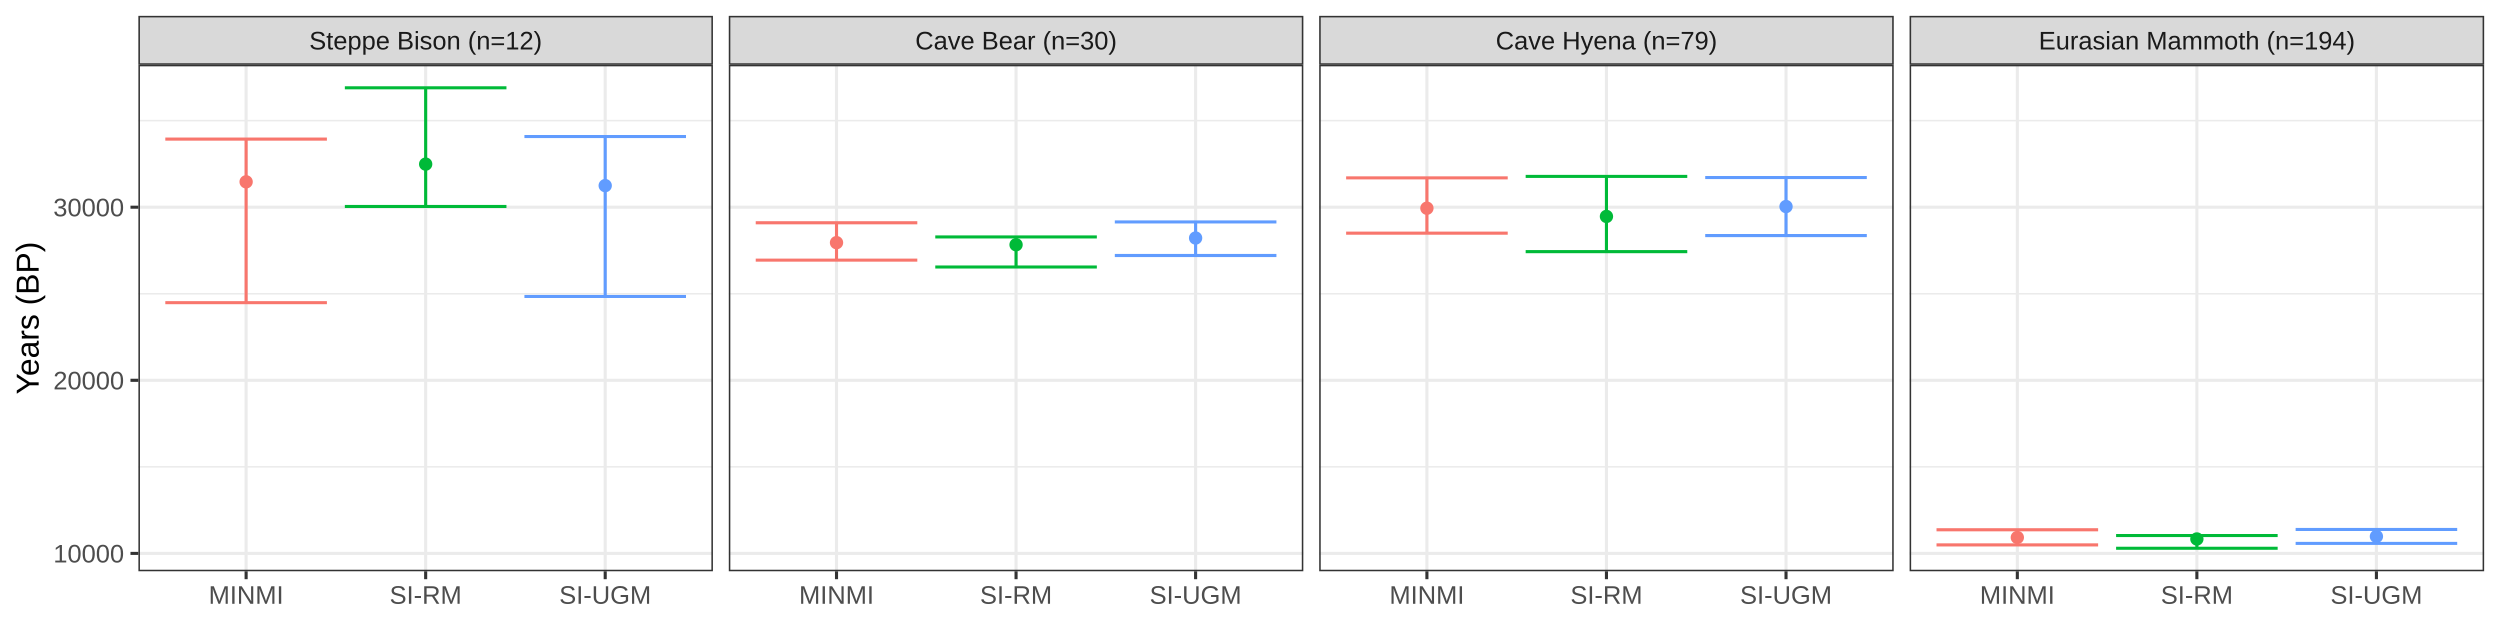
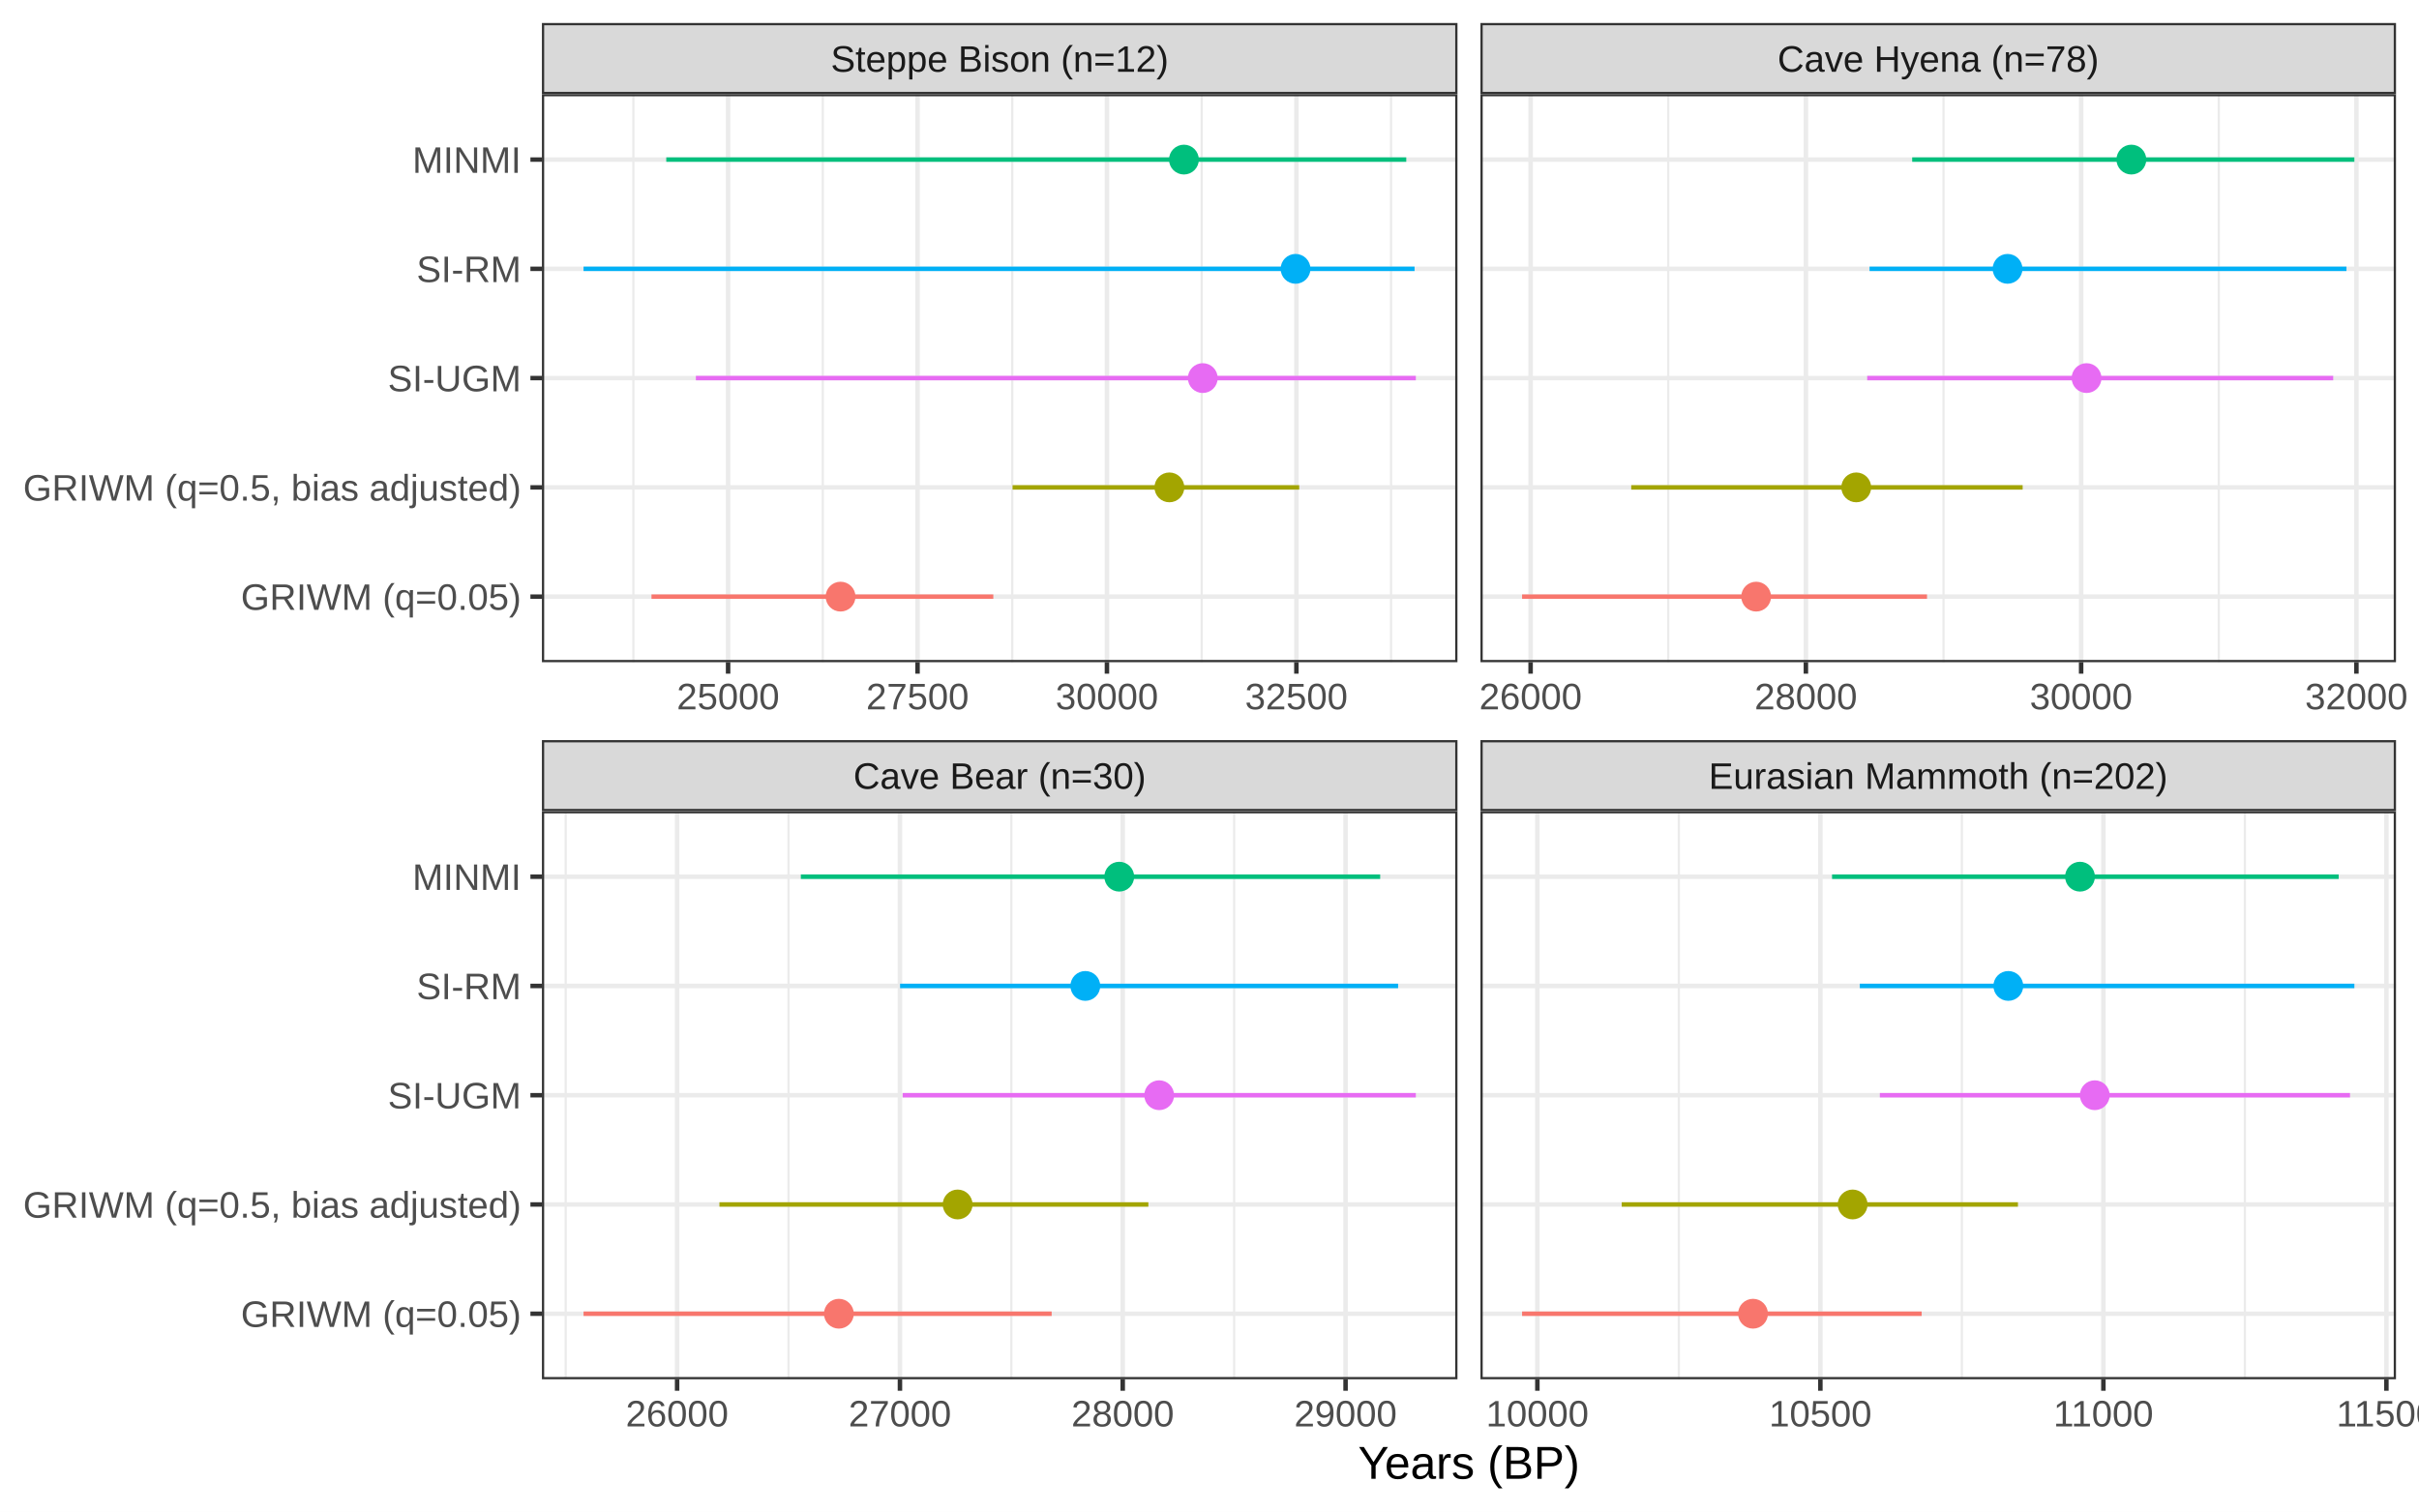
- <svg xmlns="http://www.w3.org/2000/svg" class="svglite" width="864.00pt" height="216.00pt" viewBox="0 0 864.00 216.00">
+ <svg xmlns="http://www.w3.org/2000/svg" class="svglite" width="576.00pt" height="360.00pt" viewBox="0 0 576.00 360.00">
  <defs>
    <style type="text/css">
    .svglite line, .svglite polyline, .svglite polygon, .svglite path, .svglite rect, .svglite circle {
      fill: none;
      stroke: #000000;
      stroke-linecap: round;
      stroke-linejoin: round;
      stroke-miterlimit: 10.00;
    }
    .svglite text {
      white-space: pre;
    }
  </style>
  </defs>
  <rect width="100%" height="100%" style="stroke: none; fill: #FFFFFF;" />
  <defs>
-     <clipPath id="cpMC4wMHw4NjQuMDB8MC4wMHwyMTYuMDA=">
-       <rect x="0.00" y="0.00" width="864.00" height="216.00" />
-     </clipPath>
-   </defs>
-   <g clip-path="url(#cpMC4wMHw4NjQuMDB8MC4wMHwyMTYuMDA=)">
-     <rect x="-0" y="0.00" width="864.00" height="216.00" style="stroke-width: 1.07; stroke: #FFFFFF; fill: #FFFFFF;" />
-   </g>
-   <defs>
-     <clipPath id="cpNDcuODN8MjQ2LjM5fDIyLjQwfDE5Ny40NA==">
-       <rect x="47.83" y="22.40" width="198.56" height="175.04" />
-     </clipPath>
-   </defs>
-   <g clip-path="url(#cpNDcuODN8MjQ2LjM5fDIyLjQwfDE5Ny40NA==)">
-     <rect x="47.83" y="22.40" width="198.56" height="175.04" style="stroke-width: 1.07; stroke: none; fill: #FFFFFF;" />
-     <polyline points="47.83,161.34 246.39,161.34 " style="stroke-width: 0.53; stroke: #EBEBEB; stroke-linecap: butt;" />
-     <polyline points="47.83,101.52 246.39,101.52 " style="stroke-width: 0.53; stroke: #EBEBEB; stroke-linecap: butt;" />
-     <polyline points="47.83,41.70 246.39,41.70 " style="stroke-width: 0.53; stroke: #EBEBEB; stroke-linecap: butt;" />
-     <polyline points="47.83,191.25 246.39,191.25 " style="stroke-width: 1.07; stroke: #EBEBEB; stroke-linecap: butt;" />
-     <polyline points="47.83,131.43 246.39,131.43 " style="stroke-width: 1.07; stroke: #EBEBEB; stroke-linecap: butt;" />
-     <polyline points="47.83,71.61 246.39,71.61 " style="stroke-width: 1.07; stroke: #EBEBEB; stroke-linecap: butt;" />
-     <polyline points="85.06,197.44 85.06,22.40 " style="stroke-width: 1.07; stroke: #EBEBEB; stroke-linecap: butt;" />
-     <polyline points="147.11,197.44 147.11,22.40 " style="stroke-width: 1.07; stroke: #EBEBEB; stroke-linecap: butt;" />
-     <polyline points="209.16,197.44 209.16,22.40 " style="stroke-width: 1.07; stroke: #EBEBEB; stroke-linecap: butt;" />
-     <polyline points="57.13,48.07 112.98,48.07 " style="stroke-width: 1.07; stroke: #F8766D; stroke-linecap: butt;" />
-     <polyline points="85.06,48.07 85.06,104.60 " style="stroke-width: 1.07; stroke: #F8766D; stroke-linecap: butt;" />
-     <polyline points="57.13,104.60 112.98,104.60 " style="stroke-width: 1.07; stroke: #F8766D; stroke-linecap: butt;" />
-     <polyline points="181.24,47.18 237.08,47.18 " style="stroke-width: 1.07; stroke: #619CFF; stroke-linecap: butt;" />
-     <polyline points="209.16,47.18 209.16,102.46 " style="stroke-width: 1.07; stroke: #619CFF; stroke-linecap: butt;" />
-     <polyline points="181.24,102.46 237.08,102.46 " style="stroke-width: 1.07; stroke: #619CFF; stroke-linecap: butt;" />
-     <polyline points="119.18,30.35 175.03,30.35 " style="stroke-width: 1.07; stroke: #00BA38; stroke-linecap: butt;" />
-     <polyline points="147.11,30.35 147.11,71.35 " style="stroke-width: 1.07; stroke: #00BA38; stroke-linecap: butt;" />
-     <polyline points="119.18,71.35 175.03,71.35 " style="stroke-width: 1.07; stroke: #00BA38; stroke-linecap: butt;" />
-     <circle cx="85.06" cy="62.84" r="1.95" style="stroke-width: 0.71; stroke: #F8766D; fill: #F8766D;" />
-     <circle cx="209.16" cy="64.15" r="1.95" style="stroke-width: 0.71; stroke: #619CFF; fill: #619CFF;" />
-     <circle cx="147.11" cy="56.72" r="1.95" style="stroke-width: 0.71; stroke: #00BA38; fill: #00BA38;" />
-     <rect x="47.83" y="22.40" width="198.56" height="175.04" style="stroke-width: 1.07; stroke: #333333;" />
-   </g>
-   <g clip-path="url(#cpMC4wMHw4NjQuMDB8MC4wMHwyMTYuMDA=)">
- </g>
-   <defs>
-     <clipPath id="cpMjUxLjg3fDQ1MC40M3wyMi40MHwxOTcuNDQ=">
-       <rect x="251.87" y="22.40" width="198.56" height="175.04" />
-     </clipPath>
-   </defs>
-   <g clip-path="url(#cpMjUxLjg3fDQ1MC40M3wyMi40MHwxOTcuNDQ=)">
-     <rect x="251.87" y="22.40" width="198.56" height="175.04" style="stroke-width: 1.07; stroke: none; fill: #FFFFFF;" />
-     <polyline points="251.87,161.34 450.43,161.34 " style="stroke-width: 0.53; stroke: #EBEBEB; stroke-linecap: butt;" />
-     <polyline points="251.87,101.52 450.43,101.52 " style="stroke-width: 0.53; stroke: #EBEBEB; stroke-linecap: butt;" />
-     <polyline points="251.87,41.70 450.43,41.70 " style="stroke-width: 0.53; stroke: #EBEBEB; stroke-linecap: butt;" />
-     <polyline points="251.87,191.25 450.43,191.25 " style="stroke-width: 1.07; stroke: #EBEBEB; stroke-linecap: butt;" />
-     <polyline points="251.87,131.43 450.43,131.43 " style="stroke-width: 1.07; stroke: #EBEBEB; stroke-linecap: butt;" />
-     <polyline points="251.87,71.61 450.43,71.61 " style="stroke-width: 1.07; stroke: #EBEBEB; stroke-linecap: butt;" />
-     <polyline points="289.10,197.44 289.10,22.40 " style="stroke-width: 1.07; stroke: #EBEBEB; stroke-linecap: butt;" />
-     <polyline points="351.15,197.44 351.15,22.40 " style="stroke-width: 1.07; stroke: #EBEBEB; stroke-linecap: butt;" />
-     <polyline points="413.20,197.44 413.20,22.40 " style="stroke-width: 1.07; stroke: #EBEBEB; stroke-linecap: butt;" />
-     <polyline points="261.18,76.99 317.02,76.99 " style="stroke-width: 1.07; stroke: #F8766D; stroke-linecap: butt;" />
-     <polyline points="289.10,76.99 289.10,89.90 " style="stroke-width: 1.07; stroke: #F8766D; stroke-linecap: butt;" />
-     <polyline points="261.18,89.90 317.02,89.90 " style="stroke-width: 1.07; stroke: #F8766D; stroke-linecap: butt;" />
-     <polyline points="385.28,76.70 441.13,76.70 " style="stroke-width: 1.07; stroke: #619CFF; stroke-linecap: butt;" />
-     <polyline points="413.20,76.70 413.20,88.30 " style="stroke-width: 1.07; stroke: #619CFF; stroke-linecap: butt;" />
-     <polyline points="385.28,88.30 441.13,88.30 " style="stroke-width: 1.07; stroke: #619CFF; stroke-linecap: butt;" />
-     <polyline points="323.23,81.88 379.07,81.88 " style="stroke-width: 1.07; stroke: #00BA38; stroke-linecap: butt;" />
-     <polyline points="351.15,81.88 351.15,92.28 " style="stroke-width: 1.07; stroke: #00BA38; stroke-linecap: butt;" />
-     <polyline points="323.23,92.28 379.07,92.28 " style="stroke-width: 1.07; stroke: #00BA38; stroke-linecap: butt;" />
-     <circle cx="289.10" cy="83.86" r="1.95" style="stroke-width: 0.71; stroke: #F8766D; fill: #F8766D;" />
-     <circle cx="413.20" cy="82.26" r="1.95" style="stroke-width: 0.71; stroke: #619CFF; fill: #619CFF;" />
-     <circle cx="351.15" cy="84.58" r="1.95" style="stroke-width: 0.71; stroke: #00BA38; fill: #00BA38;" />
-     <rect x="251.87" y="22.40" width="198.56" height="175.04" style="stroke-width: 1.07; stroke: #333333;" />
-   </g>
-   <g clip-path="url(#cpMC4wMHw4NjQuMDB8MC4wMHwyMTYuMDA=)">
- </g>
-   <defs>
-     <clipPath id="cpNDU1LjkxfDY1NC40OHwyMi40MHwxOTcuNDQ=">
-       <rect x="455.91" y="22.40" width="198.56" height="175.04" />
-     </clipPath>
-   </defs>
-   <g clip-path="url(#cpNDU1LjkxfDY1NC40OHwyMi40MHwxOTcuNDQ=)">
-     <rect x="455.91" y="22.40" width="198.56" height="175.04" style="stroke-width: 1.07; stroke: none; fill: #FFFFFF;" />
-     <polyline points="455.91,161.34 654.48,161.34 " style="stroke-width: 0.53; stroke: #EBEBEB; stroke-linecap: butt;" />
-     <polyline points="455.91,101.52 654.48,101.52 " style="stroke-width: 0.53; stroke: #EBEBEB; stroke-linecap: butt;" />
-     <polyline points="455.91,41.70 654.48,41.70 " style="stroke-width: 0.53; stroke: #EBEBEB; stroke-linecap: butt;" />
-     <polyline points="455.91,191.25 654.48,191.25 " style="stroke-width: 1.07; stroke: #EBEBEB; stroke-linecap: butt;" />
-     <polyline points="455.91,131.43 654.48,131.43 " style="stroke-width: 1.07; stroke: #EBEBEB; stroke-linecap: butt;" />
-     <polyline points="455.91,71.61 654.48,71.61 " style="stroke-width: 1.07; stroke: #EBEBEB; stroke-linecap: butt;" />
-     <polyline points="493.14,197.44 493.14,22.40 " style="stroke-width: 1.07; stroke: #EBEBEB; stroke-linecap: butt;" />
-     <polyline points="555.19,197.44 555.19,22.40 " style="stroke-width: 1.07; stroke: #EBEBEB; stroke-linecap: butt;" />
-     <polyline points="617.25,197.44 617.25,22.40 " style="stroke-width: 1.07; stroke: #EBEBEB; stroke-linecap: butt;" />
-     <polyline points="465.22,61.47 521.07,61.47 " style="stroke-width: 1.07; stroke: #F8766D; stroke-linecap: butt;" />
-     <polyline points="493.14,61.47 493.14,80.58 " style="stroke-width: 1.07; stroke: #F8766D; stroke-linecap: butt;" />
-     <polyline points="465.22,80.58 521.07,80.58 " style="stroke-width: 1.07; stroke: #F8766D; stroke-linecap: butt;" />
-     <polyline points="589.32,61.36 645.17,61.36 " style="stroke-width: 1.07; stroke: #619CFF; stroke-linecap: butt;" />
-     <polyline points="617.25,61.36 617.25,81.41 " style="stroke-width: 1.07; stroke: #619CFF; stroke-linecap: butt;" />
-     <polyline points="589.32,81.41 645.17,81.41 " style="stroke-width: 1.07; stroke: #619CFF; stroke-linecap: butt;" />
-     <polyline points="527.27,60.96 583.12,60.96 " style="stroke-width: 1.07; stroke: #00BA38; stroke-linecap: butt;" />
-     <polyline points="555.19,60.96 555.19,86.96 " style="stroke-width: 1.07; stroke: #00BA38; stroke-linecap: butt;" />
-     <polyline points="527.27,86.96 583.12,86.96 " style="stroke-width: 1.07; stroke: #00BA38; stroke-linecap: butt;" />
-     <circle cx="493.14" cy="71.96" r="1.95" style="stroke-width: 0.71; stroke: #F8766D; fill: #F8766D;" />
-     <circle cx="617.25" cy="71.38" r="1.95" style="stroke-width: 0.71; stroke: #619CFF; fill: #619CFF;" />
-     <circle cx="555.19" cy="74.80" r="1.95" style="stroke-width: 0.71; stroke: #00BA38; fill: #00BA38;" />
-     <rect x="455.91" y="22.40" width="198.56" height="175.04" style="stroke-width: 1.07; stroke: #333333;" />
-   </g>
-   <g clip-path="url(#cpMC4wMHw4NjQuMDB8MC4wMHwyMTYuMDA=)">
- </g>
-   <defs>
-     <clipPath id="cpNjU5Ljk2fDg1OC41MnwyMi40MHwxOTcuNDQ=">
-       <rect x="659.96" y="22.40" width="198.56" height="175.04" />
-     </clipPath>
-   </defs>
-   <g clip-path="url(#cpNjU5Ljk2fDg1OC41MnwyMi40MHwxOTcuNDQ=)">
-     <rect x="659.96" y="22.40" width="198.56" height="175.04" style="stroke-width: 1.07; stroke: none; fill: #FFFFFF;" />
-     <polyline points="659.96,161.34 858.52,161.34 " style="stroke-width: 0.53; stroke: #EBEBEB; stroke-linecap: butt;" />
-     <polyline points="659.96,101.52 858.52,101.52 " style="stroke-width: 0.53; stroke: #EBEBEB; stroke-linecap: butt;" />
-     <polyline points="659.96,41.70 858.52,41.70 " style="stroke-width: 0.53; stroke: #EBEBEB; stroke-linecap: butt;" />
-     <polyline points="659.96,191.25 858.52,191.25 " style="stroke-width: 1.07; stroke: #EBEBEB; stroke-linecap: butt;" />
-     <polyline points="659.96,131.43 858.52,131.43 " style="stroke-width: 1.07; stroke: #EBEBEB; stroke-linecap: butt;" />
-     <polyline points="659.96,71.61 858.52,71.61 " style="stroke-width: 1.07; stroke: #EBEBEB; stroke-linecap: butt;" />
-     <polyline points="697.19,197.44 697.19,22.40 " style="stroke-width: 1.07; stroke: #EBEBEB; stroke-linecap: butt;" />
-     <polyline points="759.24,197.44 759.24,22.40 " style="stroke-width: 1.07; stroke: #EBEBEB; stroke-linecap: butt;" />
-     <polyline points="821.29,197.44 821.29,22.40 " style="stroke-width: 1.07; stroke: #EBEBEB; stroke-linecap: butt;" />
-     <polyline points="669.26,183.09 725.11,183.09 " style="stroke-width: 1.07; stroke: #F8766D; stroke-linecap: butt;" />
-     <polyline points="697.19,183.09 697.19,188.32 " style="stroke-width: 1.07; stroke: #F8766D; stroke-linecap: butt;" />
-     <polyline points="669.26,188.32 725.11,188.32 " style="stroke-width: 1.07; stroke: #F8766D; stroke-linecap: butt;" />
-     <polyline points="793.37,182.98 849.21,182.98 " style="stroke-width: 1.07; stroke: #619CFF; stroke-linecap: butt;" />
-     <polyline points="821.29,182.98 821.29,187.80 " style="stroke-width: 1.07; stroke: #619CFF; stroke-linecap: butt;" />
-     <polyline points="793.37,187.80 849.21,187.80 " style="stroke-width: 1.07; stroke: #619CFF; stroke-linecap: butt;" />
-     <polyline points="731.32,185.08 787.16,185.08 " style="stroke-width: 1.07; stroke: #00BA38; stroke-linecap: butt;" />
-     <polyline points="759.24,185.08 759.24,189.48 " style="stroke-width: 1.07; stroke: #00BA38; stroke-linecap: butt;" />
-     <polyline points="731.32,189.48 787.16,189.48 " style="stroke-width: 1.07; stroke: #00BA38; stroke-linecap: butt;" />
-     <circle cx="697.19" cy="185.75" r="1.95" style="stroke-width: 0.71; stroke: #F8766D; fill: #F8766D;" />
-     <circle cx="821.29" cy="185.39" r="1.95" style="stroke-width: 0.71; stroke: #619CFF; fill: #619CFF;" />
-     <circle cx="759.24" cy="186.27" r="1.95" style="stroke-width: 0.71; stroke: #00BA38; fill: #00BA38;" />
-     <rect x="659.96" y="22.40" width="198.56" height="175.04" style="stroke-width: 1.07; stroke: #333333;" />
-   </g>
-   <g clip-path="url(#cpMC4wMHw4NjQuMDB8MC4wMHwyMTYuMDA=)">
- </g>
-   <defs>
-     <clipPath id="cpNDcuODN8MjQ2LjM5fDUuNDh8MjIuNDA=">
-       <rect x="47.83" y="5.48" width="198.56" height="16.92" />
-     </clipPath>
-   </defs>
-   <g clip-path="url(#cpNDcuODN8MjQ2LjM5fDUuNDh8MjIuNDA=)">
-     <rect x="47.83" y="5.48" width="198.56" height="16.92" style="stroke-width: 1.07; stroke: #333333; fill: #D9D9D9;" />
-     <text x="147.11" y="17.09" text-anchor="middle" style="font-size: 8.80px;fill: #1A1A1A; font-family: &quot;Arial&quot;;" textLength="80.50px" lengthAdjust="spacingAndGlyphs">Steppe Bison (n=12)</text>
-   </g>
-   <g clip-path="url(#cpMC4wMHw4NjQuMDB8MC4wMHwyMTYuMDA=)">
- </g>
-   <defs>
-     <clipPath id="cpMjUxLjg3fDQ1MC40M3w1LjQ4fDIyLjQw">
-       <rect x="251.87" y="5.48" width="198.56" height="16.92" />
-     </clipPath>
-   </defs>
-   <g clip-path="url(#cpMjUxLjg3fDQ1MC40M3w1LjQ4fDIyLjQw)">
-     <rect x="251.87" y="5.48" width="198.56" height="16.92" style="stroke-width: 1.07; stroke: #333333; fill: #D9D9D9;" />
-     <text x="351.15" y="17.09" text-anchor="middle" style="font-size: 8.80px;fill: #1A1A1A; font-family: &quot;Arial&quot;;" textLength="69.72px" lengthAdjust="spacingAndGlyphs">Cave Bear (n=30)</text>
-   </g>
-   <g clip-path="url(#cpMC4wMHw4NjQuMDB8MC4wMHwyMTYuMDA=)">
- </g>
-   <defs>
-     <clipPath id="cpNDU1LjkxfDY1NC40OHw1LjQ4fDIyLjQw">
-       <rect x="455.91" y="5.48" width="198.56" height="16.92" />
-     </clipPath>
-   </defs>
-   <g clip-path="url(#cpNDU1LjkxfDY1NC40OHw1LjQ4fDIyLjQw)">
-     <rect x="455.91" y="5.48" width="198.56" height="16.92" style="stroke-width: 1.07; stroke: #333333; fill: #D9D9D9;" />
-     <text x="555.19" y="17.09" text-anchor="middle" style="font-size: 8.80px;fill: #1A1A1A; font-family: &quot;Arial&quot;;" textLength="76.56px" lengthAdjust="spacingAndGlyphs">Cave Hyena (n=79)</text>
-   </g>
-   <g clip-path="url(#cpMC4wMHw4NjQuMDB8MC4wMHwyMTYuMDA=)">
- </g>
-   <defs>
-     <clipPath id="cpNjU5Ljk2fDg1OC41Mnw1LjQ4fDIyLjQw">
-       <rect x="659.96" y="5.48" width="198.56" height="16.92" />
-     </clipPath>
-   </defs>
-   <g clip-path="url(#cpNjU5Ljk2fDg1OC41Mnw1LjQ4fDIyLjQw)">
-     <rect x="659.96" y="5.48" width="198.56" height="16.92" style="stroke-width: 1.07; stroke: #333333; fill: #D9D9D9;" />
-     <text x="759.24" y="17.09" text-anchor="middle" style="font-size: 8.80px;fill: #1A1A1A; font-family: &quot;Arial&quot;;" textLength="109.34px" lengthAdjust="spacingAndGlyphs">Eurasian Mammoth (n=194)</text>
-   </g>
-   <g clip-path="url(#cpMC4wMHw4NjQuMDB8MC4wMHwyMTYuMDA=)">
-     <polyline points="85.06,200.18 85.06,197.44 " style="stroke-width: 1.07; stroke: #333333; stroke-linecap: butt;" />
-     <polyline points="147.11,200.18 147.11,197.44 " style="stroke-width: 1.07; stroke: #333333; stroke-linecap: butt;" />
-     <polyline points="209.16,200.18 209.16,197.44 " style="stroke-width: 1.07; stroke: #333333; stroke-linecap: butt;" />
-     <text x="85.06" y="208.67" text-anchor="middle" style="font-size: 8.80px;fill: #4D4D4D; font-family: &quot;Arial&quot;;" textLength="25.91px" lengthAdjust="spacingAndGlyphs">MINMI</text>
-     <text x="147.11" y="208.67" text-anchor="middle" style="font-size: 8.80px;fill: #4D4D4D; font-family: &quot;Arial&quot;;" textLength="24.93px" lengthAdjust="spacingAndGlyphs">SI-RM</text>
-     <text x="209.16" y="208.67" text-anchor="middle" style="font-size: 8.80px;fill: #4D4D4D; font-family: &quot;Arial&quot;;" textLength="31.77px" lengthAdjust="spacingAndGlyphs">SI-UGM</text>
-     <polyline points="289.10,200.18 289.10,197.44 " style="stroke-width: 1.07; stroke: #333333; stroke-linecap: butt;" />
-     <polyline points="351.15,200.18 351.15,197.44 " style="stroke-width: 1.07; stroke: #333333; stroke-linecap: butt;" />
-     <polyline points="413.20,200.18 413.20,197.44 " style="stroke-width: 1.07; stroke: #333333; stroke-linecap: butt;" />
-     <text x="289.10" y="208.67" text-anchor="middle" style="font-size: 8.80px;fill: #4D4D4D; font-family: &quot;Arial&quot;;" textLength="25.91px" lengthAdjust="spacingAndGlyphs">MINMI</text>
-     <text x="351.15" y="208.67" text-anchor="middle" style="font-size: 8.80px;fill: #4D4D4D; font-family: &quot;Arial&quot;;" textLength="24.93px" lengthAdjust="spacingAndGlyphs">SI-RM</text>
-     <text x="413.20" y="208.67" text-anchor="middle" style="font-size: 8.80px;fill: #4D4D4D; font-family: &quot;Arial&quot;;" textLength="31.77px" lengthAdjust="spacingAndGlyphs">SI-UGM</text>
-     <polyline points="493.14,200.18 493.14,197.44 " style="stroke-width: 1.07; stroke: #333333; stroke-linecap: butt;" />
-     <polyline points="555.19,200.18 555.19,197.44 " style="stroke-width: 1.07; stroke: #333333; stroke-linecap: butt;" />
-     <polyline points="617.25,200.18 617.25,197.44 " style="stroke-width: 1.07; stroke: #333333; stroke-linecap: butt;" />
-     <text x="493.14" y="208.67" text-anchor="middle" style="font-size: 8.80px;fill: #4D4D4D; font-family: &quot;Arial&quot;;" textLength="25.91px" lengthAdjust="spacingAndGlyphs">MINMI</text>
-     <text x="555.19" y="208.67" text-anchor="middle" style="font-size: 8.80px;fill: #4D4D4D; font-family: &quot;Arial&quot;;" textLength="24.93px" lengthAdjust="spacingAndGlyphs">SI-RM</text>
-     <text x="617.25" y="208.67" text-anchor="middle" style="font-size: 8.80px;fill: #4D4D4D; font-family: &quot;Arial&quot;;" textLength="31.77px" lengthAdjust="spacingAndGlyphs">SI-UGM</text>
-     <polyline points="697.19,200.18 697.19,197.44 " style="stroke-width: 1.07; stroke: #333333; stroke-linecap: butt;" />
-     <polyline points="759.24,200.18 759.24,197.44 " style="stroke-width: 1.07; stroke: #333333; stroke-linecap: butt;" />
-     <polyline points="821.29,200.18 821.29,197.44 " style="stroke-width: 1.07; stroke: #333333; stroke-linecap: butt;" />
-     <text x="697.19" y="208.67" text-anchor="middle" style="font-size: 8.80px;fill: #4D4D4D; font-family: &quot;Arial&quot;;" textLength="25.91px" lengthAdjust="spacingAndGlyphs">MINMI</text>
-     <text x="759.24" y="208.67" text-anchor="middle" style="font-size: 8.80px;fill: #4D4D4D; font-family: &quot;Arial&quot;;" textLength="24.93px" lengthAdjust="spacingAndGlyphs">SI-RM</text>
-     <text x="821.29" y="208.67" text-anchor="middle" style="font-size: 8.80px;fill: #4D4D4D; font-family: &quot;Arial&quot;;" textLength="31.77px" lengthAdjust="spacingAndGlyphs">SI-UGM</text>
-     <text x="42.89" y="194.40" text-anchor="end" style="font-size: 8.80px;fill: #4D4D4D; font-family: &quot;Arial&quot;;" textLength="24.48px" lengthAdjust="spacingAndGlyphs">10000</text>
-     <text x="42.89" y="134.58" text-anchor="end" style="font-size: 8.80px;fill: #4D4D4D; font-family: &quot;Arial&quot;;" textLength="24.48px" lengthAdjust="spacingAndGlyphs">20000</text>
-     <text x="42.89" y="74.76" text-anchor="end" style="font-size: 8.80px;fill: #4D4D4D; font-family: &quot;Arial&quot;;" textLength="24.48px" lengthAdjust="spacingAndGlyphs">30000</text>
-     <polyline points="45.09,191.25 47.83,191.25 " style="stroke-width: 1.07; stroke: #333333; stroke-linecap: butt;" />
-     <polyline points="45.09,131.43 47.83,131.43 " style="stroke-width: 1.07; stroke: #333333; stroke-linecap: butt;" />
-     <polyline points="45.09,71.61 47.83,71.61 " style="stroke-width: 1.07; stroke: #333333; stroke-linecap: butt;" />
-     <text transform="translate(13.36,109.92) rotate(-90)" text-anchor="middle" style="font-size: 11.00px; font-family: &quot;Arial&quot;;" textLength="52.80px" lengthAdjust="spacingAndGlyphs">Years (BP)</text>
+     <clipPath id="cpMC4wMHw1NzYuMDB8MC4wMHwzNjAuMDA=">
+       <rect x="0.00" y="0.00" width="576.00" height="360.00" />
+     </clipPath>
+   </defs>
+   <g clip-path="url(#cpMC4wMHw1NzYuMDB8MC4wMHwzNjAuMDA=)">
+     <rect x="0.00" y="0.00" width="576.00" height="360.00" style="stroke-width: 1.07; stroke: #FFFFFF; fill: #FFFFFF;" />
+   </g>
+   <defs>
+     <clipPath id="cpMTI5LjA0fDM0Ny4wNHwyMi40MHwxNTcuNzE=">
+       <rect x="129.04" y="22.40" width="218.00" height="135.31" />
+     </clipPath>
+   </defs>
+   <g clip-path="url(#cpMTI5LjA0fDM0Ny4wNHwyMi40MHwxNTcuNzE=)">
+     <rect x="129.04" y="22.40" width="218.00" height="135.31" style="stroke-width: 1.07; stroke: none; fill: #FFFFFF;" />
+     <polyline points="150.82,157.71 150.82,22.40 " style="stroke-width: 0.53; stroke: #EBEBEB; stroke-linecap: butt;" />
+     <polyline points="195.92,157.71 195.92,22.40 " style="stroke-width: 0.53; stroke: #EBEBEB; stroke-linecap: butt;" />
+     <polyline points="241.03,157.71 241.03,22.40 " style="stroke-width: 0.53; stroke: #EBEBEB; stroke-linecap: butt;" />
+     <polyline points="286.14,157.71 286.14,22.40 " style="stroke-width: 0.53; stroke: #EBEBEB; stroke-linecap: butt;" />
+     <polyline points="331.24,157.71 331.24,22.40 " style="stroke-width: 0.53; stroke: #EBEBEB; stroke-linecap: butt;" />
+     <polyline points="129.04,142.10 347.04,142.10 " style="stroke-width: 1.07; stroke: #EBEBEB; stroke-linecap: butt;" />
+     <polyline points="129.04,116.08 347.04,116.08 " style="stroke-width: 1.07; stroke: #EBEBEB; stroke-linecap: butt;" />
+     <polyline points="129.04,90.05 347.04,90.05 " style="stroke-width: 1.07; stroke: #EBEBEB; stroke-linecap: butt;" />
+     <polyline points="129.04,64.03 347.04,64.03 " style="stroke-width: 1.07; stroke: #EBEBEB; stroke-linecap: butt;" />
+     <polyline points="129.04,38.01 347.04,38.01 " style="stroke-width: 1.07; stroke: #EBEBEB; stroke-linecap: butt;" />
+     <polyline points="173.37,157.71 173.37,22.40 " style="stroke-width: 1.07; stroke: #EBEBEB; stroke-linecap: butt;" />
+     <polyline points="218.48,157.71 218.48,22.40 " style="stroke-width: 1.07; stroke: #EBEBEB; stroke-linecap: butt;" />
+     <polyline points="263.58,157.71 263.58,22.40 " style="stroke-width: 1.07; stroke: #EBEBEB; stroke-linecap: butt;" />
+     <polyline points="308.69,157.71 308.69,22.40 " style="stroke-width: 1.07; stroke: #EBEBEB; stroke-linecap: butt;" />
+     <line x1="158.65" y1="38.01" x2="334.85" y2="38.01" style="stroke-width: 1.07; stroke: #00BF7D; stroke-linecap: butt;" />
+     <line x1="165.70" y1="90.05" x2="337.13" y2="90.05" style="stroke-width: 1.07; stroke: #E76BF3; stroke-linecap: butt;" />
+     <line x1="138.95" y1="64.03" x2="336.83" y2="64.03" style="stroke-width: 1.07; stroke: #00B0F6; stroke-linecap: butt;" />
+     <line x1="155.13" y1="142.10" x2="236.52" y2="142.10" style="stroke-width: 1.07; stroke: #F8766D; stroke-linecap: butt;" />
+     <line x1="241.10" y1="116.08" x2="309.36" y2="116.08" style="stroke-width: 1.07; stroke: #A3A500; stroke-linecap: butt;" />
+     <circle cx="281.91" cy="38.01" r="2.84" style="stroke-width: 1.42; stroke: #00BF7D; fill: #00BF7D;" />
+     <circle cx="286.40" cy="90.05" r="2.84" style="stroke-width: 1.42; stroke: #E76BF3; fill: #E76BF3;" />
+     <circle cx="308.49" cy="64.03" r="2.84" style="stroke-width: 1.42; stroke: #00B0F6; fill: #00B0F6;" />
+     <circle cx="200.15" cy="142.10" r="2.84" style="stroke-width: 1.42; stroke: #F8766D; fill: #F8766D;" />
+     <circle cx="278.45" cy="116.08" r="2.84" style="stroke-width: 1.42; stroke: #A3A500; fill: #A3A500;" />
+     <rect x="129.04" y="22.40" width="218.00" height="135.31" style="stroke-width: 1.07; stroke: #333333;" />
+   </g>
+   <g clip-path="url(#cpMC4wMHw1NzYuMDB8MC4wMHwzNjAuMDA=)">
+ </g>
+   <defs>
+     <clipPath id="cpMTI5LjA0fDM0Ny4wNHwxOTMuMTl8MzI4LjUw">
+       <rect x="129.04" y="193.19" width="218.00" height="135.31" />
+     </clipPath>
+   </defs>
+   <g clip-path="url(#cpMTI5LjA0fDM0Ny4wNHwxOTMuMTl8MzI4LjUw)">
+     <rect x="129.04" y="193.19" width="218.00" height="135.31" style="stroke-width: 1.07; stroke: none; fill: #FFFFFF;" />
+     <polyline points="134.70,328.50 134.70,193.19 " style="stroke-width: 0.53; stroke: #EBEBEB; stroke-linecap: butt;" />
+     <polyline points="187.76,328.50 187.76,193.19 " style="stroke-width: 0.53; stroke: #EBEBEB; stroke-linecap: butt;" />
+     <polyline points="240.81,328.50 240.81,193.19 " style="stroke-width: 0.53; stroke: #EBEBEB; stroke-linecap: butt;" />
+     <polyline points="293.87,328.50 293.87,193.19 " style="stroke-width: 0.53; stroke: #EBEBEB; stroke-linecap: butt;" />
+     <polyline points="346.92,328.50 346.92,193.19 " style="stroke-width: 0.53; stroke: #EBEBEB; stroke-linecap: butt;" />
+     <polyline points="129.04,312.89 347.04,312.89 " style="stroke-width: 1.07; stroke: #EBEBEB; stroke-linecap: butt;" />
+     <polyline points="129.04,286.87 347.04,286.87 " style="stroke-width: 1.07; stroke: #EBEBEB; stroke-linecap: butt;" />
+     <polyline points="129.04,260.85 347.04,260.85 " style="stroke-width: 1.07; stroke: #EBEBEB; stroke-linecap: butt;" />
+     <polyline points="129.04,234.82 347.04,234.82 " style="stroke-width: 1.07; stroke: #EBEBEB; stroke-linecap: butt;" />
+     <polyline points="129.04,208.80 347.04,208.80 " style="stroke-width: 1.07; stroke: #EBEBEB; stroke-linecap: butt;" />
+     <polyline points="161.23,328.50 161.23,193.19 " style="stroke-width: 1.07; stroke: #EBEBEB; stroke-linecap: butt;" />
+     <polyline points="214.29,328.50 214.29,193.19 " style="stroke-width: 1.07; stroke: #EBEBEB; stroke-linecap: butt;" />
+     <polyline points="267.34,328.50 267.34,193.19 " style="stroke-width: 1.07; stroke: #EBEBEB; stroke-linecap: butt;" />
+     <polyline points="320.40,328.50 320.40,193.19 " style="stroke-width: 1.07; stroke: #EBEBEB; stroke-linecap: butt;" />
+     <line x1="190.69" y1="208.80" x2="328.64" y2="208.80" style="stroke-width: 1.07; stroke: #00BF7D; stroke-linecap: butt;" />
+     <line x1="214.95" y1="260.85" x2="337.13" y2="260.85" style="stroke-width: 1.07; stroke: #E76BF3; stroke-linecap: butt;" />
+     <line x1="214.32" y1="234.82" x2="332.91" y2="234.82" style="stroke-width: 1.07; stroke: #00B0F6; stroke-linecap: butt;" />
+     <line x1="138.95" y1="312.89" x2="250.42" y2="312.89" style="stroke-width: 1.07; stroke: #F8766D; stroke-linecap: butt;" />
+     <line x1="171.31" y1="286.87" x2="273.44" y2="286.87" style="stroke-width: 1.07; stroke: #A3A500; stroke-linecap: butt;" />
+     <circle cx="266.51" cy="208.80" r="2.84" style="stroke-width: 1.42; stroke: #00BF7D; fill: #00BF7D;" />
+     <circle cx="276.02" cy="260.85" r="2.84" style="stroke-width: 1.42; stroke: #E76BF3; fill: #E76BF3;" />
+     <circle cx="258.43" cy="234.82" r="2.84" style="stroke-width: 1.42; stroke: #00B0F6; fill: #00B0F6;" />
+     <circle cx="199.75" cy="312.89" r="2.84" style="stroke-width: 1.42; stroke: #F8766D; fill: #F8766D;" />
+     <circle cx="228.03" cy="286.87" r="2.84" style="stroke-width: 1.42; stroke: #A3A500; fill: #A3A500;" />
+     <rect x="129.04" y="193.19" width="218.00" height="135.31" style="stroke-width: 1.07; stroke: #333333;" />
+   </g>
+   <g clip-path="url(#cpMC4wMHw1NzYuMDB8MC4wMHwzNjAuMDA=)">
+ </g>
+   <defs>
+     <clipPath id="cpMzUyLjUyfDU3MC41MnwyMi40MHwxNTcuNzE=">
+       <rect x="352.52" y="22.40" width="218.00" height="135.31" />
+     </clipPath>
+   </defs>
+   <g clip-path="url(#cpMzUyLjUyfDU3MC41MnwyMi40MHwxNTcuNzE=)">
+     <rect x="352.52" y="22.40" width="218.00" height="135.31" style="stroke-width: 1.07; stroke: none; fill: #FFFFFF;" />
+     <polyline points="397.23,157.71 397.23,22.40 " style="stroke-width: 0.53; stroke: #EBEBEB; stroke-linecap: butt;" />
+     <polyline points="462.78,157.71 462.78,22.40 " style="stroke-width: 0.53; stroke: #EBEBEB; stroke-linecap: butt;" />
+     <polyline points="528.32,157.71 528.32,22.40 " style="stroke-width: 0.53; stroke: #EBEBEB; stroke-linecap: butt;" />
+     <polyline points="352.52,142.10 570.52,142.10 " style="stroke-width: 1.07; stroke: #EBEBEB; stroke-linecap: butt;" />
+     <polyline points="352.52,116.08 570.52,116.08 " style="stroke-width: 1.07; stroke: #EBEBEB; stroke-linecap: butt;" />
+     <polyline points="352.52,90.05 570.52,90.05 " style="stroke-width: 1.07; stroke: #EBEBEB; stroke-linecap: butt;" />
+     <polyline points="352.52,64.03 570.52,64.03 " style="stroke-width: 1.07; stroke: #EBEBEB; stroke-linecap: butt;" />
+     <polyline points="352.52,38.01 570.52,38.01 " style="stroke-width: 1.07; stroke: #EBEBEB; stroke-linecap: butt;" />
+     <polyline points="364.46,157.71 364.46,22.40 " style="stroke-width: 1.07; stroke: #EBEBEB; stroke-linecap: butt;" />
+     <polyline points="430.01,157.71 430.01,22.40 " style="stroke-width: 1.07; stroke: #EBEBEB; stroke-linecap: butt;" />
+     <polyline points="495.55,157.71 495.55,22.40 " style="stroke-width: 1.07; stroke: #EBEBEB; stroke-linecap: butt;" />
+     <polyline points="561.10,157.71 561.10,22.40 " style="stroke-width: 1.07; stroke: #EBEBEB; stroke-linecap: butt;" />
+     <line x1="455.32" y1="38.01" x2="560.61" y2="38.01" style="stroke-width: 1.07; stroke: #00BF7D; stroke-linecap: butt;" />
+     <line x1="444.61" y1="90.05" x2="555.57" y2="90.05" style="stroke-width: 1.07; stroke: #E76BF3; stroke-linecap: butt;" />
+     <line x1="445.17" y1="64.03" x2="558.73" y2="64.03" style="stroke-width: 1.07; stroke: #00B0F6; stroke-linecap: butt;" />
+     <line x1="362.43" y1="142.10" x2="458.85" y2="142.10" style="stroke-width: 1.07; stroke: #F8766D; stroke-linecap: butt;" />
+     <line x1="388.42" y1="116.08" x2="481.62" y2="116.08" style="stroke-width: 1.07; stroke: #A3A500; stroke-linecap: butt;" />
+     <circle cx="507.51" cy="38.01" r="2.84" style="stroke-width: 1.42; stroke: #00BF7D; fill: #00BF7D;" />
+     <circle cx="496.84" cy="90.05" r="2.84" style="stroke-width: 1.42; stroke: #E76BF3; fill: #E76BF3;" />
+     <circle cx="478.03" cy="64.03" r="2.84" style="stroke-width: 1.42; stroke: #00B0F6; fill: #00B0F6;" />
+     <circle cx="418.17" cy="142.10" r="2.84" style="stroke-width: 1.42; stroke: #F8766D; fill: #F8766D;" />
+     <circle cx="442.00" cy="116.08" r="2.84" style="stroke-width: 1.42; stroke: #A3A500; fill: #A3A500;" />
+     <rect x="352.52" y="22.40" width="218.00" height="135.31" style="stroke-width: 1.07; stroke: #333333;" />
+   </g>
+   <g clip-path="url(#cpMC4wMHw1NzYuMDB8MC4wMHwzNjAuMDA=)">
+ </g>
+   <defs>
+     <clipPath id="cpMzUyLjUyfDU3MC41MnwxOTMuMTl8MzI4LjUw">
+       <rect x="352.52" y="193.19" width="218.00" height="135.31" />
+     </clipPath>
+   </defs>
+   <g clip-path="url(#cpMzUyLjUyfDU3MC41MnwxOTMuMTl8MzI4LjUw)">
+     <rect x="352.52" y="193.19" width="218.00" height="135.31" style="stroke-width: 1.07; stroke: none; fill: #FFFFFF;" />
+     <polyline points="399.76,328.50 399.76,193.19 " style="stroke-width: 0.53; stroke: #EBEBEB; stroke-linecap: butt;" />
+     <polyline points="467.15,328.50 467.15,193.19 " style="stroke-width: 0.53; stroke: #EBEBEB; stroke-linecap: butt;" />
+     <polyline points="534.54,328.50 534.54,193.19 " style="stroke-width: 0.53; stroke: #EBEBEB; stroke-linecap: butt;" />
+     <polyline points="352.52,312.89 570.52,312.89 " style="stroke-width: 1.07; stroke: #EBEBEB; stroke-linecap: butt;" />
+     <polyline points="352.52,286.87 570.52,286.87 " style="stroke-width: 1.07; stroke: #EBEBEB; stroke-linecap: butt;" />
+     <polyline points="352.52,260.85 570.52,260.85 " style="stroke-width: 1.07; stroke: #EBEBEB; stroke-linecap: butt;" />
+     <polyline points="352.52,234.82 570.52,234.82 " style="stroke-width: 1.07; stroke: #EBEBEB; stroke-linecap: butt;" />
+     <polyline points="352.52,208.80 570.52,208.80 " style="stroke-width: 1.07; stroke: #EBEBEB; stroke-linecap: butt;" />
+     <polyline points="366.07,328.50 366.07,193.19 " style="stroke-width: 1.07; stroke: #EBEBEB; stroke-linecap: butt;" />
+     <polyline points="433.46,328.50 433.46,193.19 " style="stroke-width: 1.07; stroke: #EBEBEB; stroke-linecap: butt;" />
+     <polyline points="500.85,328.50 500.85,193.19 " style="stroke-width: 1.07; stroke: #EBEBEB; stroke-linecap: butt;" />
+     <polyline points="568.24,328.50 568.24,193.19 " style="stroke-width: 1.07; stroke: #EBEBEB; stroke-linecap: butt;" />
+     <line x1="436.24" y1="208.80" x2="556.88" y2="208.80" style="stroke-width: 1.07; stroke: #00BF7D; stroke-linecap: butt;" />
+     <line x1="447.62" y1="260.85" x2="559.57" y2="260.85" style="stroke-width: 1.07; stroke: #E76BF3; stroke-linecap: butt;" />
+     <line x1="442.85" y1="234.82" x2="560.61" y2="234.82" style="stroke-width: 1.07; stroke: #00B0F6; stroke-linecap: butt;" />
+     <line x1="362.43" y1="312.89" x2="457.58" y2="312.89" style="stroke-width: 1.07; stroke: #F8766D; stroke-linecap: butt;" />
+     <line x1="386.15" y1="286.87" x2="480.50" y2="286.87" style="stroke-width: 1.07; stroke: #A3A500; stroke-linecap: butt;" />
+     <circle cx="495.28" cy="208.80" r="2.84" style="stroke-width: 1.42; stroke: #00BF7D; fill: #00BF7D;" />
+     <circle cx="498.80" cy="260.85" r="2.84" style="stroke-width: 1.42; stroke: #E76BF3; fill: #E76BF3;" />
+     <circle cx="478.21" cy="234.82" r="2.84" style="stroke-width: 1.42; stroke: #00B0F6; fill: #00B0F6;" />
+     <circle cx="417.42" cy="312.89" r="2.84" style="stroke-width: 1.42; stroke: #F8766D; fill: #F8766D;" />
+     <circle cx="441.14" cy="286.87" r="2.84" style="stroke-width: 1.42; stroke: #A3A500; fill: #A3A500;" />
+     <rect x="352.52" y="193.19" width="218.00" height="135.31" style="stroke-width: 1.07; stroke: #333333;" />
+   </g>
+   <g clip-path="url(#cpMC4wMHw1NzYuMDB8MC4wMHwzNjAuMDA=)">
+ </g>
+   <defs>
+     <clipPath id="cpMTI5LjA0fDM0Ny4wNHwxNzYuMjd8MTkzLjE5">
+       <rect x="129.04" y="176.27" width="218.00" height="16.92" />
+     </clipPath>
+   </defs>
+   <g clip-path="url(#cpMTI5LjA0fDM0Ny4wNHwxNzYuMjd8MTkzLjE5)">
+     <rect x="129.04" y="176.27" width="218.00" height="16.92" style="stroke-width: 1.07; stroke: #333333; fill: #D9D9D9;" />
+     <text x="238.04" y="187.88" text-anchor="middle" style="font-size: 8.80px;fill: #1A1A1A; font-family: &quot;Arial&quot;;" textLength="69.72px" lengthAdjust="spacingAndGlyphs">Cave Bear (n=30)</text>
+   </g>
+   <g clip-path="url(#cpMC4wMHw1NzYuMDB8MC4wMHwzNjAuMDA=)">
+ </g>
+   <defs>
+     <clipPath id="cpMzUyLjUyfDU3MC41MnwxNzYuMjd8MTkzLjE5">
+       <rect x="352.52" y="176.27" width="218.00" height="16.92" />
+     </clipPath>
+   </defs>
+   <g clip-path="url(#cpMzUyLjUyfDU3MC41MnwxNzYuMjd8MTkzLjE5)">
+     <rect x="352.52" y="176.27" width="218.00" height="16.92" style="stroke-width: 1.07; stroke: #333333; fill: #D9D9D9;" />
+     <text x="461.52" y="187.88" text-anchor="middle" style="font-size: 8.80px;fill: #1A1A1A; font-family: &quot;Arial&quot;;" textLength="109.34px" lengthAdjust="spacingAndGlyphs">Eurasian Mammoth (n=202)</text>
+   </g>
+   <g clip-path="url(#cpMC4wMHw1NzYuMDB8MC4wMHwzNjAuMDA=)">
+ </g>
+   <defs>
+     <clipPath id="cpMTI5LjA0fDM0Ny4wNHw1LjQ4fDIyLjQw">
+       <rect x="129.04" y="5.48" width="218.00" height="16.92" />
+     </clipPath>
+   </defs>
+   <g clip-path="url(#cpMTI5LjA0fDM0Ny4wNHw1LjQ4fDIyLjQw)">
+     <rect x="129.04" y="5.48" width="218.00" height="16.92" style="stroke-width: 1.07; stroke: #333333; fill: #D9D9D9;" />
+     <text x="238.04" y="17.09" text-anchor="middle" style="font-size: 8.80px;fill: #1A1A1A; font-family: &quot;Arial&quot;;" textLength="80.50px" lengthAdjust="spacingAndGlyphs">Steppe Bison (n=12)</text>
+   </g>
+   <g clip-path="url(#cpMC4wMHw1NzYuMDB8MC4wMHwzNjAuMDA=)">
+ </g>
+   <defs>
+     <clipPath id="cpMzUyLjUyfDU3MC41Mnw1LjQ4fDIyLjQw">
+       <rect x="352.52" y="5.48" width="218.00" height="16.92" />
+     </clipPath>
+   </defs>
+   <g clip-path="url(#cpMzUyLjUyfDU3MC41Mnw1LjQ4fDIyLjQw)">
+     <rect x="352.52" y="5.48" width="218.00" height="16.92" style="stroke-width: 1.07; stroke: #333333; fill: #D9D9D9;" />
+     <text x="461.52" y="17.09" text-anchor="middle" style="font-size: 8.80px;fill: #1A1A1A; font-family: &quot;Arial&quot;;" textLength="76.56px" lengthAdjust="spacingAndGlyphs">Cave Hyena (n=78)</text>
+   </g>
+   <g clip-path="url(#cpMC4wMHw1NzYuMDB8MC4wMHwzNjAuMDA=)">
+     <polyline points="161.23,331.24 161.23,328.50 " style="stroke-width: 1.07; stroke: #333333; stroke-linecap: butt;" />
+     <polyline points="214.29,331.24 214.29,328.50 " style="stroke-width: 1.07; stroke: #333333; stroke-linecap: butt;" />
+     <polyline points="267.34,331.24 267.34,328.50 " style="stroke-width: 1.07; stroke: #333333; stroke-linecap: butt;" />
+     <polyline points="320.40,331.24 320.40,328.50 " style="stroke-width: 1.07; stroke: #333333; stroke-linecap: butt;" />
+     <text x="161.23" y="339.74" text-anchor="middle" style="font-size: 8.80px;fill: #4D4D4D; font-family: &quot;Arial&quot;;" textLength="24.48px" lengthAdjust="spacingAndGlyphs">26000</text>
+     <text x="214.29" y="339.74" text-anchor="middle" style="font-size: 8.80px;fill: #4D4D4D; font-family: &quot;Arial&quot;;" textLength="24.48px" lengthAdjust="spacingAndGlyphs">27000</text>
+     <text x="267.34" y="339.74" text-anchor="middle" style="font-size: 8.80px;fill: #4D4D4D; font-family: &quot;Arial&quot;;" textLength="24.48px" lengthAdjust="spacingAndGlyphs">28000</text>
+     <text x="320.40" y="339.74" text-anchor="middle" style="font-size: 8.80px;fill: #4D4D4D; font-family: &quot;Arial&quot;;" textLength="24.48px" lengthAdjust="spacingAndGlyphs">29000</text>
+     <polyline points="366.07,331.24 366.07,328.50 " style="stroke-width: 1.07; stroke: #333333; stroke-linecap: butt;" />
+     <polyline points="433.46,331.24 433.46,328.50 " style="stroke-width: 1.07; stroke: #333333; stroke-linecap: butt;" />
+     <polyline points="500.85,331.24 500.85,328.50 " style="stroke-width: 1.07; stroke: #333333; stroke-linecap: butt;" />
+     <polyline points="568.24,331.24 568.24,328.50 " style="stroke-width: 1.07; stroke: #333333; stroke-linecap: butt;" />
+     <text x="366.07" y="339.74" text-anchor="middle" style="font-size: 8.80px;fill: #4D4D4D; font-family: &quot;Arial&quot;;" textLength="24.48px" lengthAdjust="spacingAndGlyphs">10000</text>
+     <text x="433.46" y="339.74" text-anchor="middle" style="font-size: 8.80px;fill: #4D4D4D; font-family: &quot;Arial&quot;;" textLength="24.48px" lengthAdjust="spacingAndGlyphs">10500</text>
+     <text x="500.85" y="339.74" text-anchor="middle" style="font-size: 8.80px;fill: #4D4D4D; font-family: &quot;Arial&quot;;" textLength="23.82px" lengthAdjust="spacingAndGlyphs">11000</text>
+     <text x="568.24" y="339.74" text-anchor="middle" style="font-size: 8.80px;fill: #4D4D4D; font-family: &quot;Arial&quot;;" textLength="23.82px" lengthAdjust="spacingAndGlyphs">11500</text>
+     <polyline points="173.37,160.45 173.37,157.71 " style="stroke-width: 1.07; stroke: #333333; stroke-linecap: butt;" />
+     <polyline points="218.48,160.45 218.48,157.71 " style="stroke-width: 1.07; stroke: #333333; stroke-linecap: butt;" />
+     <polyline points="263.58,160.45 263.58,157.71 " style="stroke-width: 1.07; stroke: #333333; stroke-linecap: butt;" />
+     <polyline points="308.69,160.45 308.69,157.71 " style="stroke-width: 1.07; stroke: #333333; stroke-linecap: butt;" />
+     <text x="173.37" y="168.94" text-anchor="middle" style="font-size: 8.80px;fill: #4D4D4D; font-family: &quot;Arial&quot;;" textLength="24.48px" lengthAdjust="spacingAndGlyphs">25000</text>
+     <text x="218.48" y="168.94" text-anchor="middle" style="font-size: 8.80px;fill: #4D4D4D; font-family: &quot;Arial&quot;;" textLength="24.48px" lengthAdjust="spacingAndGlyphs">27500</text>
+     <text x="263.58" y="168.94" text-anchor="middle" style="font-size: 8.80px;fill: #4D4D4D; font-family: &quot;Arial&quot;;" textLength="24.48px" lengthAdjust="spacingAndGlyphs">30000</text>
+     <text x="308.69" y="168.94" text-anchor="middle" style="font-size: 8.80px;fill: #4D4D4D; font-family: &quot;Arial&quot;;" textLength="24.48px" lengthAdjust="spacingAndGlyphs">32500</text>
+     <polyline points="364.46,160.45 364.46,157.71 " style="stroke-width: 1.07; stroke: #333333; stroke-linecap: butt;" />
+     <polyline points="430.01,160.45 430.01,157.71 " style="stroke-width: 1.07; stroke: #333333; stroke-linecap: butt;" />
+     <polyline points="495.55,160.45 495.55,157.71 " style="stroke-width: 1.07; stroke: #333333; stroke-linecap: butt;" />
+     <polyline points="561.10,160.45 561.10,157.71 " style="stroke-width: 1.07; stroke: #333333; stroke-linecap: butt;" />
+     <text x="364.46" y="168.94" text-anchor="middle" style="font-size: 8.80px;fill: #4D4D4D; font-family: &quot;Arial&quot;;" textLength="24.48px" lengthAdjust="spacingAndGlyphs">26000</text>
+     <text x="430.01" y="168.94" text-anchor="middle" style="font-size: 8.80px;fill: #4D4D4D; font-family: &quot;Arial&quot;;" textLength="24.48px" lengthAdjust="spacingAndGlyphs">28000</text>
+     <text x="495.55" y="168.94" text-anchor="middle" style="font-size: 8.80px;fill: #4D4D4D; font-family: &quot;Arial&quot;;" textLength="24.48px" lengthAdjust="spacingAndGlyphs">30000</text>
+     <text x="561.10" y="168.94" text-anchor="middle" style="font-size: 8.80px;fill: #4D4D4D; font-family: &quot;Arial&quot;;" textLength="24.48px" lengthAdjust="spacingAndGlyphs">32000</text>
+     <text x="124.11" y="145.25" text-anchor="end" style="font-size: 8.80px;fill: #4D4D4D; font-family: &quot;Arial&quot;;" textLength="66.76px" lengthAdjust="spacingAndGlyphs">GRIWM (q=0.05)</text>
+     <text x="124.11" y="119.23" text-anchor="end" style="font-size: 8.80px;fill: #4D4D4D; font-family: &quot;Arial&quot;;" textLength="118.63px" lengthAdjust="spacingAndGlyphs">GRIWM (q=0.5, bias adjusted)</text>
+     <text x="124.11" y="93.20" text-anchor="end" style="font-size: 8.80px;fill: #4D4D4D; font-family: &quot;Arial&quot;;" textLength="31.77px" lengthAdjust="spacingAndGlyphs">SI-UGM</text>
+     <text x="124.11" y="67.18" text-anchor="end" style="font-size: 8.80px;fill: #4D4D4D; font-family: &quot;Arial&quot;;" textLength="24.93px" lengthAdjust="spacingAndGlyphs">SI-RM</text>
+     <text x="124.11" y="41.16" text-anchor="end" style="font-size: 8.80px;fill: #4D4D4D; font-family: &quot;Arial&quot;;" textLength="25.91px" lengthAdjust="spacingAndGlyphs">MINMI</text>
+     <polyline points="126.30,142.10 129.04,142.10 " style="stroke-width: 1.07; stroke: #333333; stroke-linecap: butt;" />
+     <polyline points="126.30,116.08 129.04,116.08 " style="stroke-width: 1.07; stroke: #333333; stroke-linecap: butt;" />
+     <polyline points="126.30,90.05 129.04,90.05 " style="stroke-width: 1.07; stroke: #333333; stroke-linecap: butt;" />
+     <polyline points="126.30,64.03 129.04,64.03 " style="stroke-width: 1.07; stroke: #333333; stroke-linecap: butt;" />
+     <polyline points="126.30,38.01 129.04,38.01 " style="stroke-width: 1.07; stroke: #333333; stroke-linecap: butt;" />
+     <text x="124.11" y="316.04" text-anchor="end" style="font-size: 8.80px;fill: #4D4D4D; font-family: &quot;Arial&quot;;" textLength="66.76px" lengthAdjust="spacingAndGlyphs">GRIWM (q=0.05)</text>
+     <text x="124.11" y="290.02" text-anchor="end" style="font-size: 8.80px;fill: #4D4D4D; font-family: &quot;Arial&quot;;" textLength="118.63px" lengthAdjust="spacingAndGlyphs">GRIWM (q=0.5, bias adjusted)</text>
+     <text x="124.11" y="264.00" text-anchor="end" style="font-size: 8.80px;fill: #4D4D4D; font-family: &quot;Arial&quot;;" textLength="31.77px" lengthAdjust="spacingAndGlyphs">SI-UGM</text>
+     <text x="124.11" y="237.97" text-anchor="end" style="font-size: 8.80px;fill: #4D4D4D; font-family: &quot;Arial&quot;;" textLength="24.93px" lengthAdjust="spacingAndGlyphs">SI-RM</text>
+     <text x="124.11" y="211.95" text-anchor="end" style="font-size: 8.80px;fill: #4D4D4D; font-family: &quot;Arial&quot;;" textLength="25.91px" lengthAdjust="spacingAndGlyphs">MINMI</text>
+     <polyline points="126.30,312.89 129.04,312.89 " style="stroke-width: 1.07; stroke: #333333; stroke-linecap: butt;" />
+     <polyline points="126.30,286.87 129.04,286.87 " style="stroke-width: 1.07; stroke: #333333; stroke-linecap: butt;" />
+     <polyline points="126.30,260.85 129.04,260.85 " style="stroke-width: 1.07; stroke: #333333; stroke-linecap: butt;" />
+     <polyline points="126.30,234.82 129.04,234.82 " style="stroke-width: 1.07; stroke: #333333; stroke-linecap: butt;" />
+     <polyline points="126.30,208.80 129.04,208.80 " style="stroke-width: 1.07; stroke: #333333; stroke-linecap: butt;" />
+     <text x="349.78" y="352.20" text-anchor="middle" style="font-size: 11.00px; font-family: &quot;Arial&quot;;" textLength="52.80px" lengthAdjust="spacingAndGlyphs">Years (BP)</text>
  </g>
</svg>
